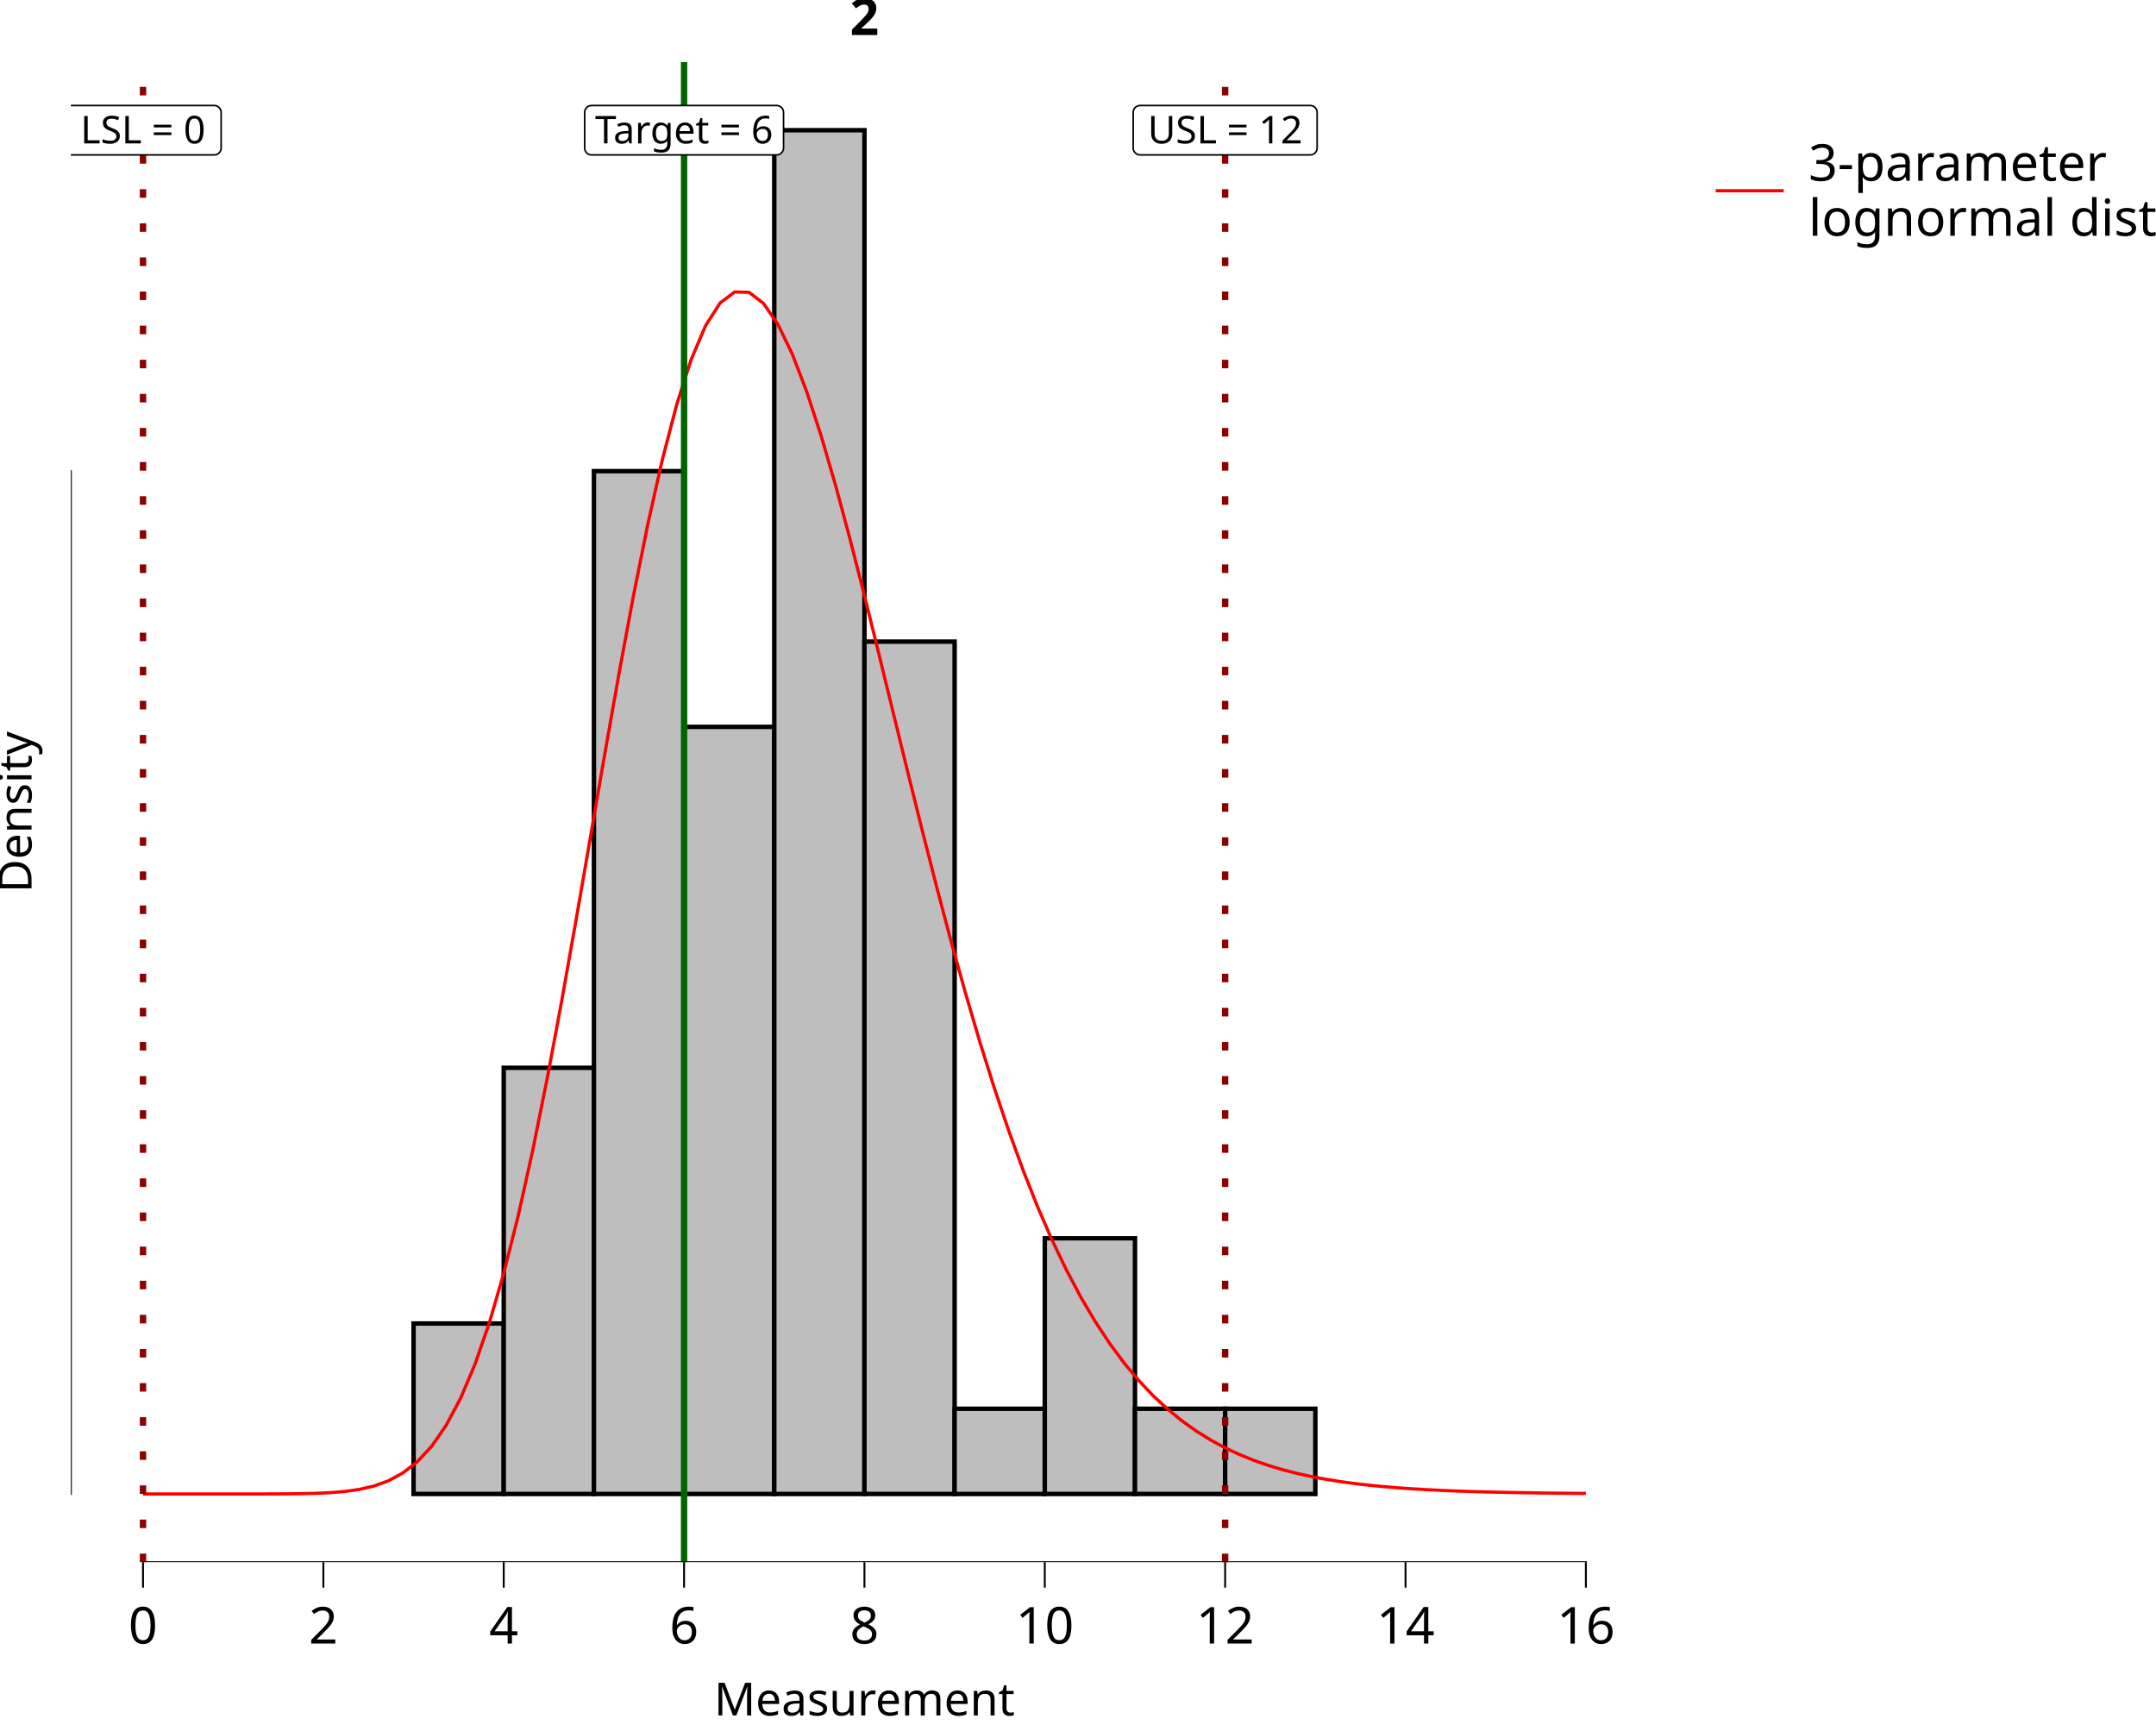
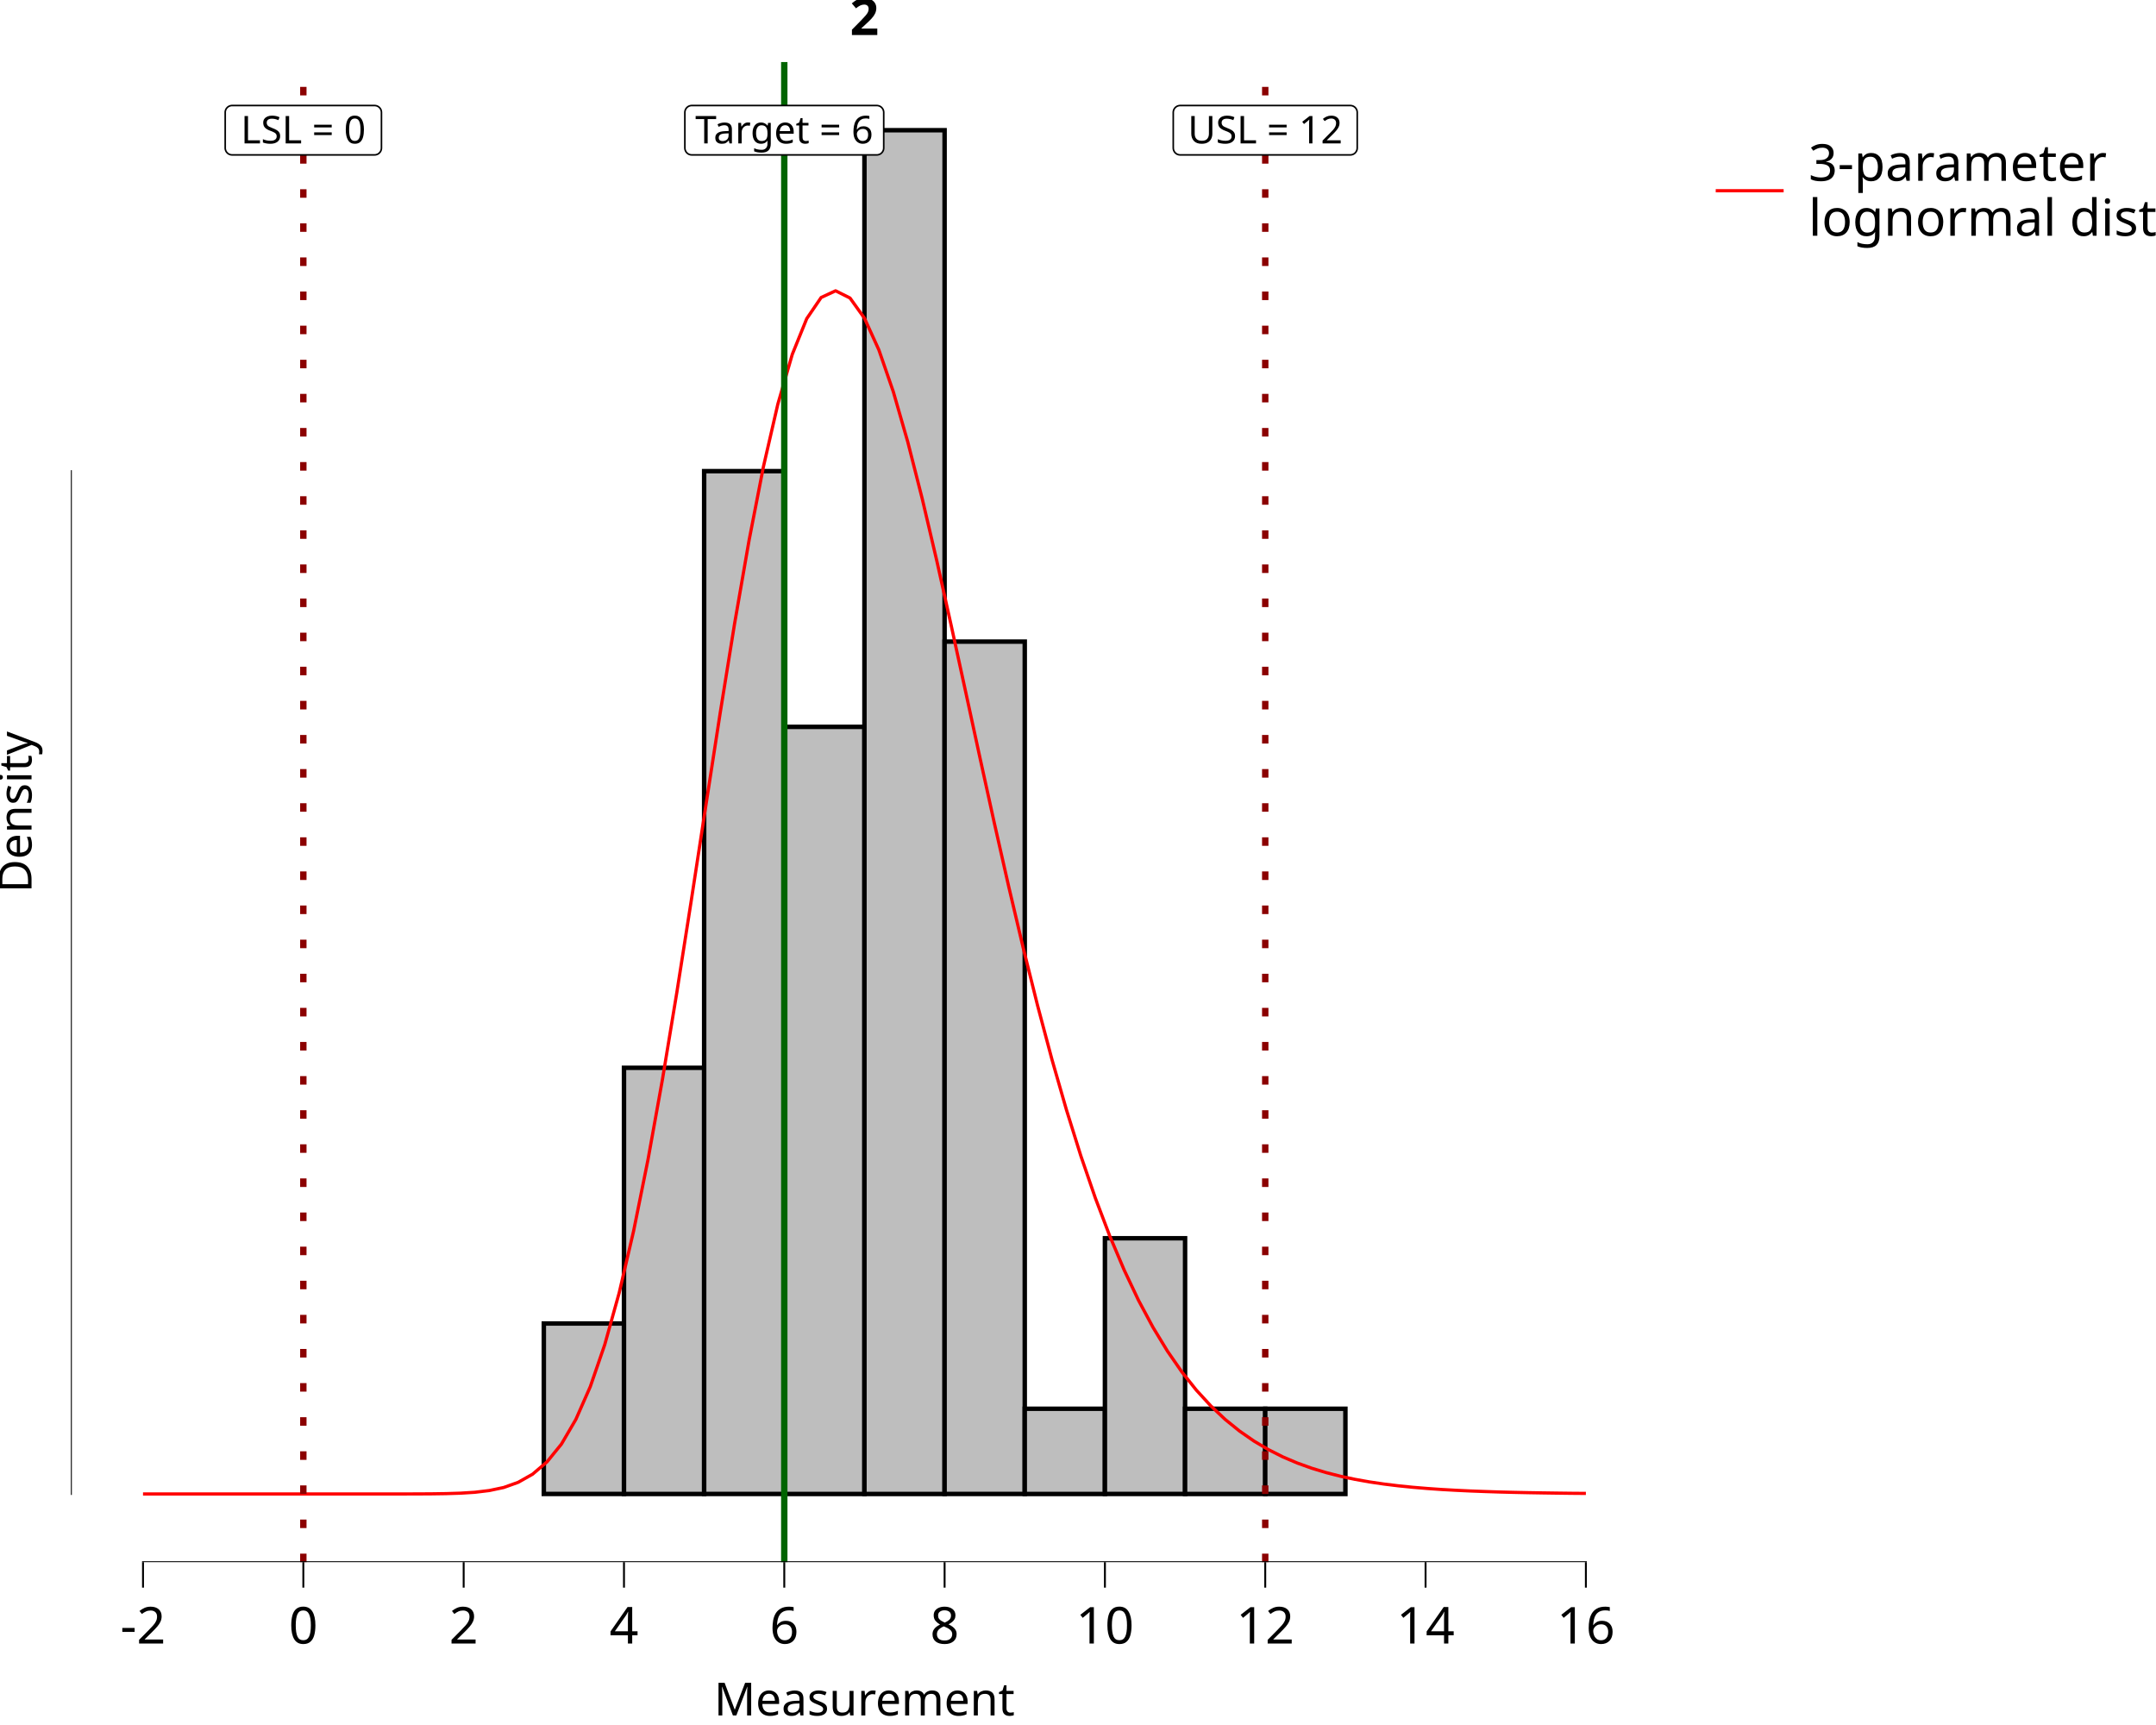
<svg xmlns="http://www.w3.org/2000/svg" class="svglite" data-engine-version="2.0" width="720.00pt" height="576.00pt" viewBox="0 0 720.00 576.00">
  <defs>
    <style type="text/css">
    .svglite line, .svglite polyline, .svglite polygon, .svglite path, .svglite rect, .svglite circle {
      fill: none;
      stroke: #000000;
      stroke-linecap: round;
      stroke-linejoin: round;
      stroke-miterlimit: 10.00;
    }
  </style>
  </defs>
  <rect width="100%" height="100%" style="stroke: none; fill: #FFFFFF;" />
  <defs>
    <clipPath id="cpMC4wMHw3MjAuMDB8MC4wMHw1NzYuMDA=">
      <rect x="0.00" y="0.00" width="720.00" height="576.00" />
    </clipPath>
  </defs>
  <g clip-path="url(#cpMC4wMHw3MjAuMDB8MC4wMHw1NzYuMDA=)">
    <rect x="0.00" y="0.00" width="720.00" height="576.00" style="stroke-width: 10.67; stroke: none;" />
  </g>
  <defs>
    <clipPath id="cpMjMuNjd8NTUzLjcwfDIwLjcxfDUyMS42Mw==">
      <rect x="23.67" y="20.71" width="530.03" height="500.92" />
    </clipPath>
  </defs>
  <g clip-path="url(#cpMjMuNjd8NTUzLjcwfDIwLjcxfDUyMS42Mw==)">
    <rect x="23.67" y="20.71" width="530.03" height="500.92" style="stroke-width: 10.67; stroke: none;" />
-     <rect x="47.76" y="498.86" width="30.12" height="0.00" style="stroke-width: 1.49; stroke-linecap: butt; stroke-linejoin: miter; fill: #BEBEBE;" />
-     <rect x="77.88" y="498.86" width="30.12" height="0.00" style="stroke-width: 1.49; stroke-linecap: butt; stroke-linejoin: miter; fill: #BEBEBE;" />
-     <rect x="107.99" y="498.86" width="30.12" height="0.00" style="stroke-width: 1.49; stroke-linecap: butt; stroke-linejoin: miter; fill: #BEBEBE;" />
-     <rect x="138.11" y="441.93" width="30.12" height="56.92" style="stroke-width: 1.49; stroke-linecap: butt; stroke-linejoin: miter; fill: #BEBEBE;" />
-     <rect x="168.22" y="356.55" width="30.12" height="142.31" style="stroke-width: 1.49; stroke-linecap: butt; stroke-linejoin: miter; fill: #BEBEBE;" />
-     <rect x="198.34" y="157.32" width="30.12" height="341.53" style="stroke-width: 1.49; stroke-linecap: butt; stroke-linejoin: miter; fill: #BEBEBE;" />
-     <rect x="228.45" y="242.71" width="30.12" height="256.15" style="stroke-width: 1.49; stroke-linecap: butt; stroke-linejoin: miter; fill: #BEBEBE;" />
-     <rect x="258.57" y="43.48" width="30.12" height="455.38" style="stroke-width: 1.49; stroke-linecap: butt; stroke-linejoin: miter; fill: #BEBEBE;" />
-     <rect x="288.68" y="214.24" width="30.12" height="284.61" style="stroke-width: 1.49; stroke-linecap: butt; stroke-linejoin: miter; fill: #BEBEBE;" />
-     <rect x="318.80" y="470.40" width="30.12" height="28.46" style="stroke-width: 1.49; stroke-linecap: butt; stroke-linejoin: miter; fill: #BEBEBE;" />
-     <rect x="348.91" y="413.47" width="30.12" height="85.38" style="stroke-width: 1.49; stroke-linecap: butt; stroke-linejoin: miter; fill: #BEBEBE;" />
-     <rect x="379.03" y="470.40" width="30.12" height="28.46" style="stroke-width: 1.49; stroke-linecap: butt; stroke-linejoin: miter; fill: #BEBEBE;" />
-     <rect x="409.14" y="470.40" width="30.12" height="28.46" style="stroke-width: 1.49; stroke-linecap: butt; stroke-linejoin: miter; fill: #BEBEBE;" />
-     <rect x="439.26" y="498.86" width="30.12" height="0.00" style="stroke-width: 1.49; stroke-linecap: butt; stroke-linejoin: miter; fill: #BEBEBE;" />
-     <rect x="469.38" y="498.86" width="30.12" height="0.00" style="stroke-width: 1.49; stroke-linecap: butt; stroke-linejoin: miter; fill: #BEBEBE;" />
-     <rect x="499.49" y="498.86" width="30.12" height="0.00" style="stroke-width: 1.49; stroke-linecap: butt; stroke-linejoin: miter; fill: #BEBEBE;" />
-     <polyline points="47.76,498.86 52.58,498.86 57.40,498.86 62.22,498.86 67.03,498.86 71.85,498.86 76.67,498.86 81.49,498.85 86.31,498.85 91.13,498.84 95.95,498.81 100.76,498.75 105.58,498.63 110.40,498.41 115.22,498.01 120.04,497.32 124.86,496.21 129.67,494.47 134.49,491.87 139.31,488.13 144.13,482.95 148.95,476.01 153.77,466.99 158.59,455.64 163.40,441.74 168.22,425.20 173.04,406.02 177.86,384.33 182.68,360.41 187.50,334.65 192.31,307.56 197.13,279.75 201.95,251.87 206.77,224.62 211.59,198.69 216.41,174.72 221.23,153.30 226.04,134.91 230.86,119.93 235.68,108.63 240.50,101.15 245.32,97.50 250.14,97.61 254.95,101.29 259.77,108.28 264.59,118.23 269.41,130.79 274.23,145.55 279.05,162.08 283.86,179.99 288.68,198.87 293.50,218.35 298.32,238.10 303.14,257.80 307.96,277.20 312.78,296.08 317.59,314.25 322.41,331.58 327.23,347.95 332.05,363.31 336.87,377.60 341.69,390.81 346.50,402.95 351.32,414.03 356.14,424.08 360.96,433.17 365.78,441.33 370.60,448.63 375.42,455.14 380.23,460.91 385.05,466.00 389.87,470.49 394.69,474.42 399.51,477.86 404.33,480.86 409.14,483.46 413.96,485.71 418.78,487.66 423.60,489.34 428.42,490.78 433.24,492.01 438.06,493.07 442.87,493.97 447.69,494.74 452.51,495.39 457.33,495.94 462.15,496.41 466.97,496.81 471.78,497.14 476.60,497.42 481.42,497.66 486.24,497.86 491.06,498.03 495.88,498.16 500.70,498.28 505.51,498.38 510.33,498.46 515.15,498.53 519.97,498.58 524.79,498.63 529.61,498.67 " style="stroke-width: 1.07; stroke: #FF0000; stroke-linecap: butt;" />
-     <line x1="228.45" y1="521.63" x2="228.45" y2="20.71" style="stroke-width: 2.13; stroke: #006400; stroke-linecap: butt;" />
-     <line x1="47.76" y1="521.63" x2="47.76" y2="20.71" style="stroke-width: 2.13; stroke: #8B0000; stroke-dasharray: 2.85,8.54; stroke-linecap: butt;" />
-     <line x1="409.14" y1="521.63" x2="409.14" y2="20.71" style="stroke-width: 2.13; stroke: #8B0000; stroke-dasharray: 2.85,8.54; stroke-linecap: butt;" />
-     <polygon points="197.55,51.72 259.35,51.72 259.26,51.72 259.63,51.71 259.99,51.63 260.34,51.50 260.66,51.32 260.95,51.08 261.19,50.80 261.39,50.49 261.54,50.15 261.63,49.79 261.66,49.42 261.66,49.42 261.66,37.53 261.66,37.53 261.63,37.17 261.54,36.80 261.39,36.46 261.19,36.15 260.95,35.87 260.66,35.64 260.34,35.45 259.99,35.32 259.63,35.25 259.35,35.23 197.55,35.23 197.83,35.25 197.46,35.23 197.09,35.28 196.74,35.38 196.40,35.54 196.10,35.75 195.83,36.01 195.61,36.30 195.43,36.63 195.32,36.98 195.26,37.35 195.25,37.53 195.25,49.42 195.26,49.23 195.26,49.60 195.32,49.97 195.43,50.32 195.61,50.65 195.83,50.95 196.10,51.20 196.40,51.42 196.74,51.57 197.09,51.68 197.46,51.72 " style="stroke-width: 0.53; fill: #FFFFFF;" />
-     <text x="228.45" y="47.88" text-anchor="middle" style="font-size: 12.80px; font-family: sans;" textLength="58.72px" lengthAdjust="spacingAndGlyphs">Target = 6</text>
-     <polygon points="23.97,51.72 71.55,51.72 71.46,51.72 71.83,51.71 72.19,51.63 72.54,51.50 72.86,51.32 73.15,51.08 73.39,50.80 73.59,50.49 73.73,50.15 73.82,49.79 73.85,49.42 73.85,49.42 73.85,37.53 73.85,37.53 73.82,37.17 73.73,36.80 73.59,36.46 73.39,36.15 73.15,35.87 72.86,35.64 72.54,35.45 72.19,35.32 71.83,35.25 71.55,35.23 23.97,35.23 24.25,35.25 23.88,35.23 23.51,35.28 23.16,35.38 22.82,35.54 22.52,35.75 22.25,36.01 22.02,36.30 21.85,36.63 21.73,36.98 21.68,37.35 21.67,37.53 21.67,49.42 21.68,49.23 21.68,49.60 21.73,49.97 21.85,50.32 22.02,50.65 22.25,50.95 22.52,51.20 22.82,51.42 23.16,51.57 23.51,51.68 23.88,51.72 " style="stroke-width: 0.53; fill: #FFFFFF;" />
-     <text x="47.76" y="47.88" text-anchor="middle" style="font-size: 12.80px; font-family: sans;" textLength="44.50px" lengthAdjust="spacingAndGlyphs">LSL = 0</text>
-     <polygon points="380.73,51.72 437.56,51.72 437.46,51.72 437.84,51.71 438.20,51.63 438.55,51.50 438.87,51.32 439.15,51.08 439.40,50.80 439.60,50.49 439.74,50.15 439.83,49.79 439.86,49.42 439.86,49.42 439.86,37.53 439.86,37.53 439.83,37.17 439.74,36.80 439.60,36.46 439.40,36.15 439.15,35.87 438.87,35.64 438.55,35.45 438.20,35.32 437.84,35.25 437.56,35.23 380.73,35.23 381.01,35.25 380.64,35.23 380.27,35.28 379.91,35.38 379.58,35.54 379.27,35.75 379.01,36.01 378.78,36.30 378.61,36.63 378.49,36.98 378.43,37.35 378.43,37.53 378.43,49.42 378.43,49.23 378.43,49.60 378.49,49.97 378.61,50.32 378.78,50.65 379.01,50.95 379.27,51.20 379.58,51.42 379.91,51.57 380.27,51.68 380.64,51.72 " style="stroke-width: 0.53; fill: #FFFFFF;" />
-     <text x="409.14" y="47.88" text-anchor="middle" style="font-size: 12.80px; font-family: sans;" textLength="53.75px" lengthAdjust="spacingAndGlyphs">USL = 12</text>
+     <rect x="47.76" y="498.86" width="26.77" height="0.00" style="stroke-width: 1.49; stroke-linecap: butt; stroke-linejoin: miter; fill: #BEBEBE;" />
+     <rect x="74.53" y="498.86" width="26.77" height="0.00" style="stroke-width: 1.49; stroke-linecap: butt; stroke-linejoin: miter; fill: #BEBEBE;" />
+     <rect x="101.30" y="498.86" width="26.77" height="0.00" style="stroke-width: 1.49; stroke-linecap: butt; stroke-linejoin: miter; fill: #BEBEBE;" />
+     <rect x="128.07" y="498.86" width="26.77" height="0.00" style="stroke-width: 1.49; stroke-linecap: butt; stroke-linejoin: miter; fill: #BEBEBE;" />
+     <rect x="154.84" y="498.86" width="26.77" height="0.00" style="stroke-width: 1.49; stroke-linecap: butt; stroke-linejoin: miter; fill: #BEBEBE;" />
+     <rect x="181.61" y="441.93" width="26.77" height="56.92" style="stroke-width: 1.49; stroke-linecap: butt; stroke-linejoin: miter; fill: #BEBEBE;" />
+     <rect x="208.38" y="356.55" width="26.77" height="142.31" style="stroke-width: 1.49; stroke-linecap: butt; stroke-linejoin: miter; fill: #BEBEBE;" />
+     <rect x="235.15" y="157.32" width="26.77" height="341.53" style="stroke-width: 1.49; stroke-linecap: butt; stroke-linejoin: miter; fill: #BEBEBE;" />
+     <rect x="261.91" y="242.71" width="26.77" height="256.15" style="stroke-width: 1.49; stroke-linecap: butt; stroke-linejoin: miter; fill: #BEBEBE;" />
+     <rect x="288.68" y="43.48" width="26.77" height="455.38" style="stroke-width: 1.49; stroke-linecap: butt; stroke-linejoin: miter; fill: #BEBEBE;" />
+     <rect x="315.45" y="214.24" width="26.77" height="284.61" style="stroke-width: 1.49; stroke-linecap: butt; stroke-linejoin: miter; fill: #BEBEBE;" />
+     <rect x="342.22" y="470.40" width="26.77" height="28.46" style="stroke-width: 1.49; stroke-linecap: butt; stroke-linejoin: miter; fill: #BEBEBE;" />
+     <rect x="368.99" y="413.47" width="26.77" height="85.38" style="stroke-width: 1.49; stroke-linecap: butt; stroke-linejoin: miter; fill: #BEBEBE;" />
+     <rect x="395.76" y="470.40" width="26.77" height="28.46" style="stroke-width: 1.49; stroke-linecap: butt; stroke-linejoin: miter; fill: #BEBEBE;" />
+     <rect x="422.53" y="470.40" width="26.77" height="28.46" style="stroke-width: 1.49; stroke-linecap: butt; stroke-linejoin: miter; fill: #BEBEBE;" />
+     <rect x="449.30" y="498.86" width="26.77" height="0.00" style="stroke-width: 1.49; stroke-linecap: butt; stroke-linejoin: miter; fill: #BEBEBE;" />
+     <rect x="476.07" y="498.86" width="26.77" height="0.00" style="stroke-width: 1.49; stroke-linecap: butt; stroke-linejoin: miter; fill: #BEBEBE;" />
+     <rect x="502.84" y="498.86" width="26.77" height="0.00" style="stroke-width: 1.49; stroke-linecap: butt; stroke-linejoin: miter; fill: #BEBEBE;" />
+     <polyline points="47.76,498.86 52.58,498.86 57.40,498.86 62.22,498.86 67.03,498.86 71.85,498.86 76.67,498.86 81.49,498.86 86.31,498.86 91.13,498.86 95.95,498.86 100.76,498.86 105.58,498.86 110.40,498.86 115.22,498.86 120.04,498.86 124.86,498.86 129.67,498.85 134.49,498.85 139.31,498.84 144.13,498.81 148.95,498.74 153.77,498.59 158.59,498.29 163.40,497.71 168.22,496.69 173.04,494.97 177.86,492.25 182.68,488.13 187.50,482.19 192.31,473.96 197.13,463.02 201.95,449.02 206.77,431.72 211.59,411.06 216.41,387.17 221.23,360.41 226.04,331.33 230.86,300.65 235.68,269.26 240.50,238.12 245.32,208.22 250.14,180.50 254.95,155.82 259.77,134.91 264.59,118.31 269.41,106.40 274.23,99.33 279.05,97.10 283.86,99.51 288.68,106.24 293.50,116.84 298.32,130.79 303.14,147.52 307.96,166.45 312.78,186.98 317.59,208.56 322.41,230.68 327.23,252.89 332.05,274.80 336.87,296.08 341.69,316.46 346.50,335.76 351.32,353.84 356.14,370.59 360.96,385.99 365.78,400.01 370.60,412.70 375.42,424.08 380.23,434.24 385.05,443.23 389.87,451.16 394.69,458.11 399.51,464.17 404.33,469.42 409.14,473.96 413.96,477.86 418.78,481.20 423.60,484.05 428.42,486.48 433.24,488.53 438.06,490.26 442.87,491.72 447.69,492.95 452.51,493.97 457.33,494.83 462.15,495.54 466.97,496.13 471.78,496.62 476.60,497.02 481.42,497.36 486.24,497.63 491.06,497.86 495.88,498.04 500.70,498.20 505.51,498.32 510.33,498.42 515.15,498.50 519.97,498.57 524.79,498.63 529.61,498.67 " style="stroke-width: 1.07; stroke: #FF0000; stroke-linecap: butt;" />
+     <line x1="261.91" y1="521.63" x2="261.91" y2="20.71" style="stroke-width: 2.13; stroke: #006400; stroke-linecap: butt;" />
+     <line x1="101.30" y1="521.63" x2="101.30" y2="20.71" style="stroke-width: 2.13; stroke: #8B0000; stroke-dasharray: 2.85,8.54; stroke-linecap: butt;" />
+     <line x1="422.53" y1="521.63" x2="422.53" y2="20.71" style="stroke-width: 2.13; stroke: #8B0000; stroke-dasharray: 2.85,8.54; stroke-linecap: butt;" />
+     <polygon points="231.02,51.72 292.81,51.72 292.72,51.72 293.09,51.71 293.45,51.63 293.80,51.50 294.12,51.32 294.41,51.08 294.65,50.80 294.85,50.49 295.00,50.15 295.09,49.79 295.12,49.42 295.12,49.42 295.12,37.53 295.12,37.53 295.09,37.17 295.00,36.80 294.85,36.46 294.65,36.15 294.41,35.87 294.12,35.64 293.80,35.45 293.45,35.32 293.09,35.25 292.81,35.23 231.02,35.23 231.29,35.25 230.92,35.23 230.56,35.28 230.20,35.38 229.86,35.54 229.56,35.75 229.29,36.01 229.07,36.30 228.90,36.63 228.78,36.98 228.72,37.35 228.71,37.53 228.71,49.42 228.72,49.23 228.72,49.60 228.78,49.97 228.90,50.32 229.07,50.65 229.29,50.95 229.56,51.20 229.86,51.42 230.20,51.57 230.56,51.68 230.92,51.72 " style="stroke-width: 0.53; fill: #FFFFFF;" />
+     <text x="261.91" y="47.88" text-anchor="middle" style="font-size: 12.80px; font-family: sans;" textLength="58.72px" lengthAdjust="spacingAndGlyphs">Target = 6</text>
+     <polygon points="77.51,51.72 125.09,51.72 124.99,51.72 125.36,51.71 125.73,51.63 126.08,51.50 126.40,51.32 126.68,51.08 126.93,50.80 127.13,50.49 127.27,50.15 127.36,49.79 127.39,49.42 127.39,49.42 127.39,37.53 127.39,37.53 127.36,37.17 127.27,36.80 127.13,36.46 126.93,36.15 126.68,35.87 126.40,35.64 126.08,35.45 125.73,35.32 125.36,35.25 125.09,35.23 77.51,35.23 77.79,35.25 77.42,35.23 77.05,35.28 76.69,35.38 76.36,35.54 76.05,35.75 75.79,36.01 75.56,36.30 75.39,36.63 75.27,36.98 75.21,37.35 75.21,37.53 75.21,49.42 75.21,49.23 75.21,49.60 75.27,49.97 75.39,50.32 75.56,50.65 75.79,50.95 76.05,51.20 76.36,51.42 76.69,51.57 77.05,51.68 77.42,51.72 " style="stroke-width: 0.53; fill: #FFFFFF;" />
+     <text x="101.30" y="47.88" text-anchor="middle" style="font-size: 12.80px; font-family: sans;" textLength="44.50px" lengthAdjust="spacingAndGlyphs">LSL = 0</text>
+     <polygon points="394.12,51.72 450.94,51.72 450.85,51.72 451.22,51.71 451.58,51.63 451.93,51.50 452.25,51.32 452.54,51.08 452.78,50.80 452.98,50.49 453.13,50.15 453.22,49.79 453.25,49.42 453.25,49.42 453.25,37.53 453.25,37.53 453.22,37.17 453.13,36.80 452.98,36.46 452.78,36.15 452.54,35.87 452.25,35.64 451.93,35.45 451.58,35.32 451.22,35.25 450.94,35.23 394.12,35.23 394.39,35.25 394.02,35.23 393.66,35.28 393.30,35.38 392.96,35.54 392.66,35.75 392.39,36.01 392.17,36.30 392.00,36.63 391.88,36.98 391.82,37.35 391.81,37.53 391.81,49.42 391.82,49.23 391.82,49.60 391.88,49.97 392.00,50.32 392.17,50.65 392.39,50.95 392.66,51.20 392.96,51.42 393.30,51.57 393.66,51.68 394.02,51.72 " style="stroke-width: 0.53; fill: #FFFFFF;" />
+     <text x="422.53" y="47.88" text-anchor="middle" style="font-size: 12.80px; font-family: sans;" textLength="53.75px" lengthAdjust="spacingAndGlyphs">USL = 12</text>
    <line x1="47.44" y1="521.63" x2="529.93" y2="521.63" style="stroke-width: 0.64; stroke-linecap: butt;" />
    <line x1="23.67" y1="499.18" x2="23.67" y2="157.00" style="stroke-width: 0.64; stroke-linecap: butt;" />
    <rect x="23.67" y="20.71" width="530.03" height="500.92" style="stroke-width: 0.00; stroke: none;" />
  </g>
  <g clip-path="url(#cpMC4wMHw3MjAuMDB8MC4wMHw1NzYuMDA=)">
    <polyline points="23.67,521.63 23.67,20.71 " style="stroke-width: 0.00; stroke: none; stroke-linecap: butt;" />
    <polyline points="23.67,521.63 553.70,521.63 " style="stroke-width: 0.00; stroke: none; stroke-linecap: butt;" />
    <polyline points="47.76,530.13 47.76,521.63 " style="stroke-width: 0.64; stroke-linecap: butt;" />
-     <polyline points="107.99,530.13 107.99,521.63 " style="stroke-width: 0.64; stroke-linecap: butt;" />
-     <polyline points="168.22,530.13 168.22,521.63 " style="stroke-width: 0.64; stroke-linecap: butt;" />
-     <polyline points="228.45,530.13 228.45,521.63 " style="stroke-width: 0.64; stroke-linecap: butt;" />
-     <polyline points="288.68,530.13 288.68,521.63 " style="stroke-width: 0.64; stroke-linecap: butt;" />
-     <polyline points="348.91,530.13 348.91,521.63 " style="stroke-width: 0.64; stroke-linecap: butt;" />
-     <polyline points="409.14,530.13 409.14,521.63 " style="stroke-width: 0.64; stroke-linecap: butt;" />
-     <polyline points="469.38,530.13 469.38,521.63 " style="stroke-width: 0.64; stroke-linecap: butt;" />
+     <polyline points="101.30,530.13 101.30,521.63 " style="stroke-width: 0.64; stroke-linecap: butt;" />
+     <polyline points="154.84,530.13 154.84,521.63 " style="stroke-width: 0.64; stroke-linecap: butt;" />
+     <polyline points="208.38,530.13 208.38,521.63 " style="stroke-width: 0.64; stroke-linecap: butt;" />
+     <polyline points="261.91,530.13 261.91,521.63 " style="stroke-width: 0.64; stroke-linecap: butt;" />
+     <polyline points="315.45,530.13 315.45,521.63 " style="stroke-width: 0.64; stroke-linecap: butt;" />
+     <polyline points="368.99,530.13 368.99,521.63 " style="stroke-width: 0.64; stroke-linecap: butt;" />
+     <polyline points="422.53,530.13 422.53,521.63 " style="stroke-width: 0.64; stroke-linecap: butt;" />
+     <polyline points="476.07,530.13 476.07,521.63 " style="stroke-width: 0.64; stroke-linecap: butt;" />
    <polyline points="529.61,530.13 529.61,521.63 " style="stroke-width: 0.64; stroke-linecap: butt;" />
-     <text x="47.76" y="548.80" text-anchor="middle" style="font-size: 17.00px; font-family: sans;" textLength="9.46px" lengthAdjust="spacingAndGlyphs">0</text>
-     <text x="107.99" y="548.80" text-anchor="middle" style="font-size: 17.00px; font-family: sans;" textLength="9.46px" lengthAdjust="spacingAndGlyphs">2</text>
-     <text x="168.22" y="548.80" text-anchor="middle" style="font-size: 17.00px; font-family: sans;" textLength="9.46px" lengthAdjust="spacingAndGlyphs">4</text>
-     <text x="228.45" y="548.80" text-anchor="middle" style="font-size: 17.00px; font-family: sans;" textLength="9.46px" lengthAdjust="spacingAndGlyphs">6</text>
-     <text x="288.68" y="548.80" text-anchor="middle" style="font-size: 17.00px; font-family: sans;" textLength="9.46px" lengthAdjust="spacingAndGlyphs">8</text>
-     <text x="348.91" y="548.80" text-anchor="middle" style="font-size: 17.00px; font-family: sans;" textLength="18.91px" lengthAdjust="spacingAndGlyphs">10</text>
-     <text x="409.14" y="548.80" text-anchor="middle" style="font-size: 17.00px; font-family: sans;" textLength="18.91px" lengthAdjust="spacingAndGlyphs">12</text>
-     <text x="469.38" y="548.80" text-anchor="middle" style="font-size: 17.00px; font-family: sans;" textLength="18.91px" lengthAdjust="spacingAndGlyphs">14</text>
+     <text x="47.76" y="548.80" text-anchor="middle" style="font-size: 17.00px; font-family: sans;" textLength="15.12px" lengthAdjust="spacingAndGlyphs">-2</text>
+     <text x="101.30" y="548.80" text-anchor="middle" style="font-size: 17.00px; font-family: sans;" textLength="9.46px" lengthAdjust="spacingAndGlyphs">0</text>
+     <text x="154.84" y="548.80" text-anchor="middle" style="font-size: 17.00px; font-family: sans;" textLength="9.46px" lengthAdjust="spacingAndGlyphs">2</text>
+     <text x="208.38" y="548.80" text-anchor="middle" style="font-size: 17.00px; font-family: sans;" textLength="9.46px" lengthAdjust="spacingAndGlyphs">4</text>
+     <text x="261.91" y="548.80" text-anchor="middle" style="font-size: 17.00px; font-family: sans;" textLength="9.46px" lengthAdjust="spacingAndGlyphs">6</text>
+     <text x="315.45" y="548.80" text-anchor="middle" style="font-size: 17.00px; font-family: sans;" textLength="9.46px" lengthAdjust="spacingAndGlyphs">8</text>
+     <text x="368.99" y="548.80" text-anchor="middle" style="font-size: 17.00px; font-family: sans;" textLength="18.91px" lengthAdjust="spacingAndGlyphs">10</text>
+     <text x="422.53" y="548.80" text-anchor="middle" style="font-size: 17.00px; font-family: sans;" textLength="18.91px" lengthAdjust="spacingAndGlyphs">12</text>
+     <text x="476.07" y="548.80" text-anchor="middle" style="font-size: 17.00px; font-family: sans;" textLength="18.91px" lengthAdjust="spacingAndGlyphs">14</text>
    <text x="529.61" y="548.80" text-anchor="middle" style="font-size: 17.00px; font-family: sans;" textLength="18.91px" lengthAdjust="spacingAndGlyphs">16</text>
    <text x="288.68" y="572.82" text-anchor="middle" style="font-size: 15.30px; font-family: sans;" textLength="93.56px" lengthAdjust="spacingAndGlyphs">Measurement</text>
    <text transform="translate(10.53,271.17) rotate(-90)" text-anchor="middle" style="font-size: 15.30px; font-family: sans;" textLength="51.03px" lengthAdjust="spacingAndGlyphs">Density</text>
    <rect x="564.66" y="20.71" width="155.34" height="65.26" style="stroke-width: 0.75; stroke: none;" />
    <rect x="564.66" y="20.71" width="155.34" height="65.26" style="stroke-width: 10.67; stroke: none;" />
    <rect x="570.14" y="46.90" width="28.35" height="33.59" style="stroke-width: 10.67; stroke: none;" />
    <line x1="572.97" y1="63.69" x2="595.65" y2="63.69" style="stroke-width: 1.07; stroke: #FF0000; stroke-linecap: butt;" />
    <text x="603.96" y="60.36" style="font-size: 17.00px; font-family: sans;" textLength="92.61px" lengthAdjust="spacingAndGlyphs">3-parameter</text>
    <text x="603.96" y="78.72" style="font-size: 17.00px; font-family: sans;" textLength="110.56px" lengthAdjust="spacingAndGlyphs">lognormal dist.</text>
    <text x="288.68" y="11.70" text-anchor="middle" style="font-size: 17.00px; font-weight: bold; font-family: sans;" textLength="9.46px" lengthAdjust="spacingAndGlyphs">2</text>
  </g>
</svg>
